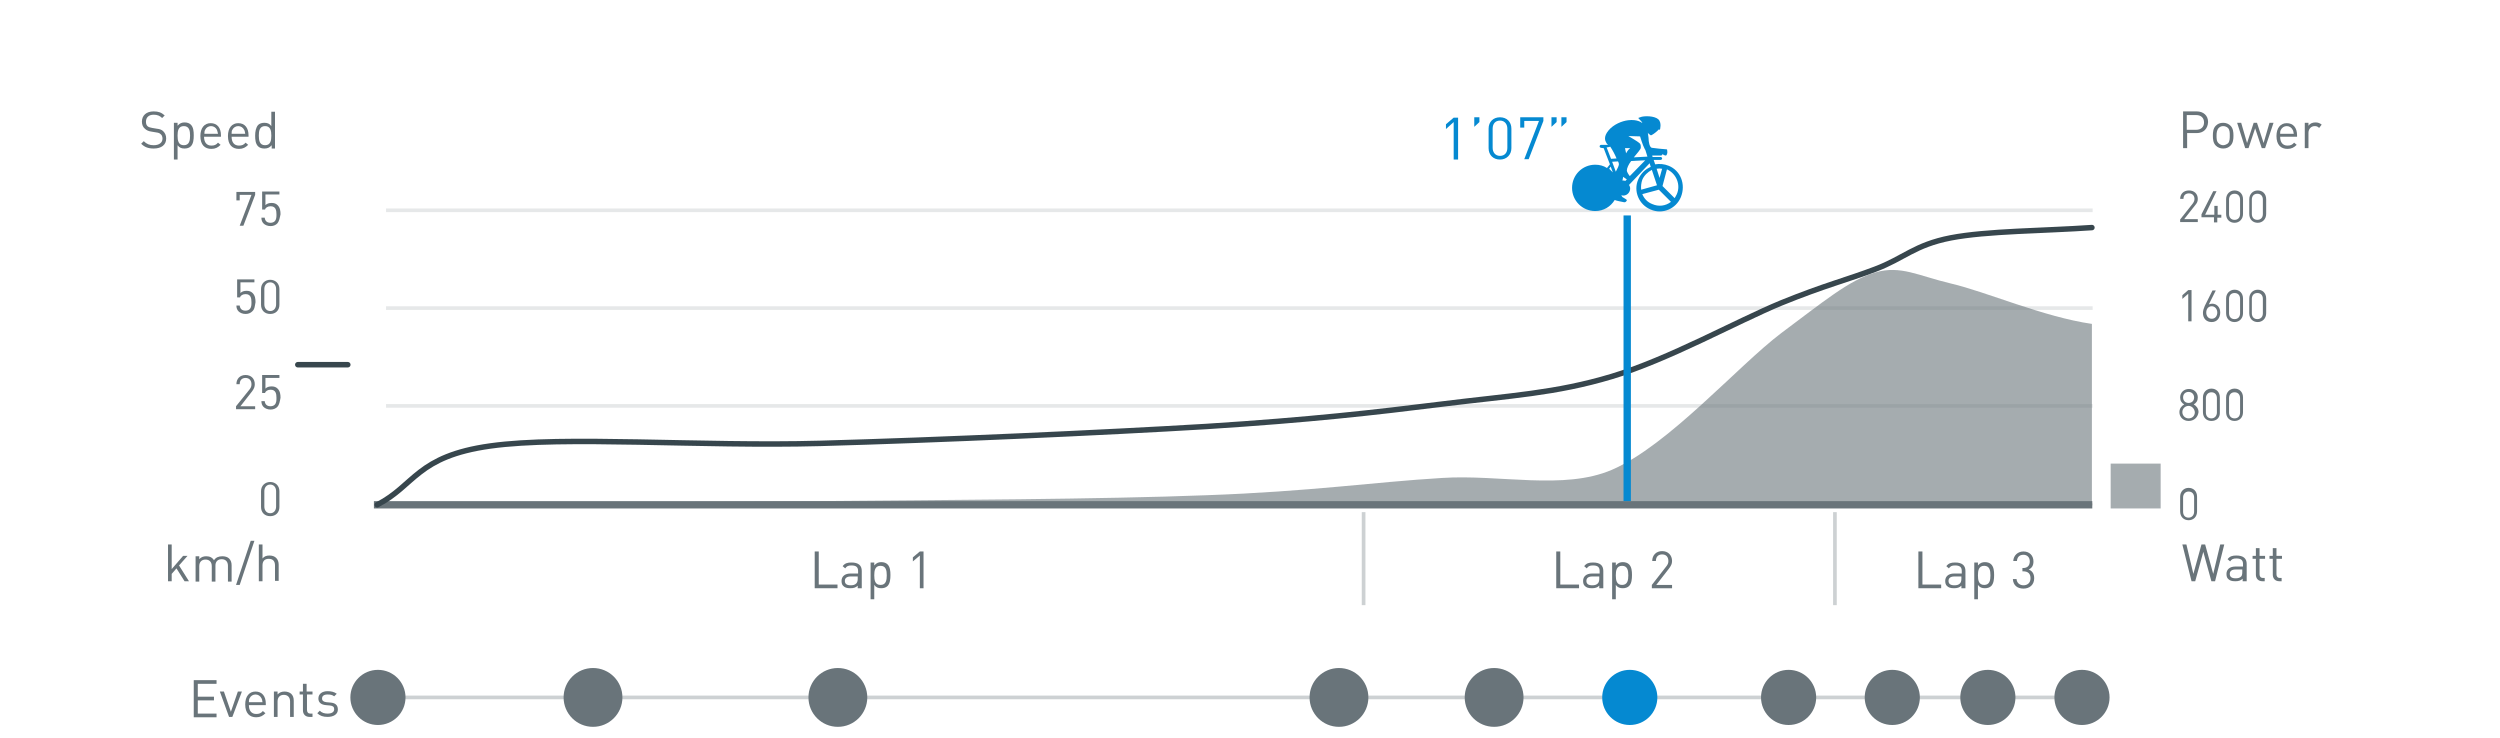
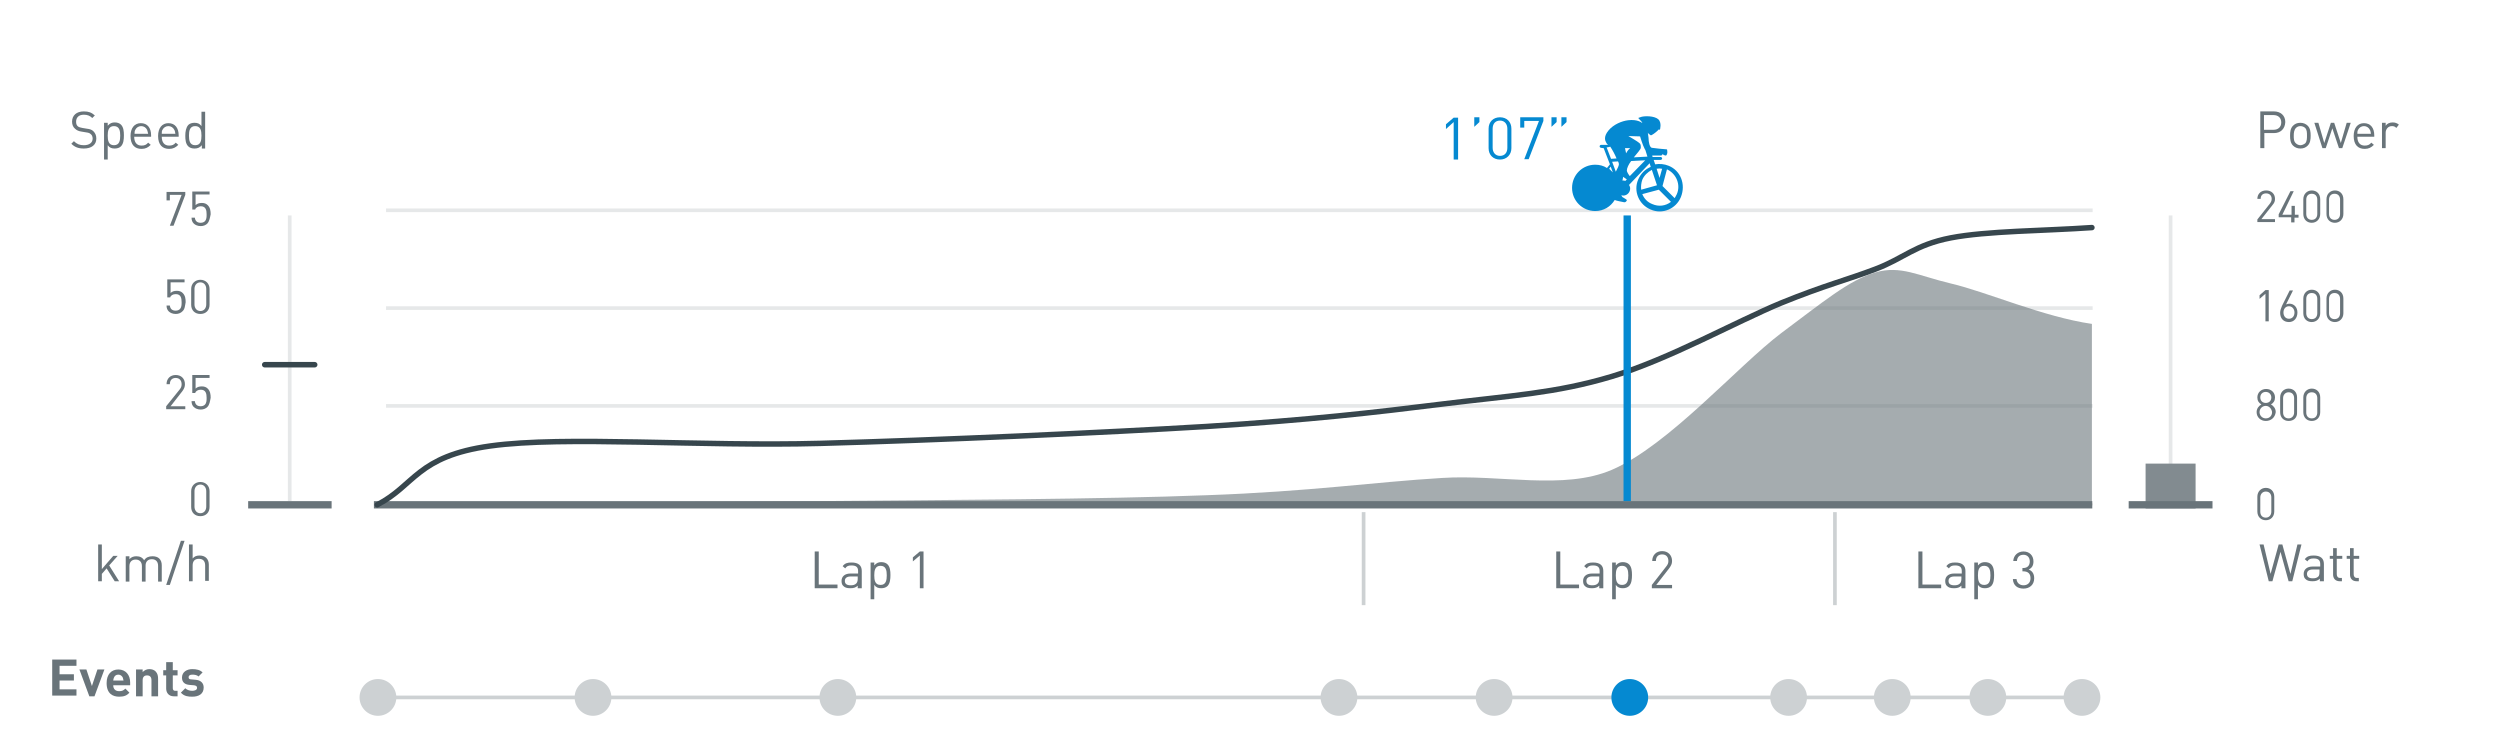
<svg xmlns="http://www.w3.org/2000/svg" version="1.1" x="0px" y="0px" viewBox="0 0 680 200.7" enable-background="new 0 0 680 200.7" xml:space="preserve">
  <g id="Layer_1">
+     <line fill="none" stroke="#E6E8E9" stroke-miterlimit="10" x1="590.4" y1="136.3" x2="590.4" y2="58.6" />
+     <line fill="none" stroke="#E6E8E9" stroke-miterlimit="10" x1="78.8" y1="136.3" x2="78.8" y2="58.6" />
    <g id="_x35_">
-       <rect x="574.1" y="126.1" opacity="0.6" fill="#69747A" width="13.6" height="12.2" />
+       <rect x="583.6" y="126.1" fill="#828B90" width="13.6" height="12.2" />
      <line fill="none" stroke="#CDD1D3" stroke-miterlimit="10" x1="99.5" y1="189.7" x2="569.7" y2="189.7" />
      <line fill="none" stroke="#CDD1D3" stroke-miterlimit="10" x1="370.9" y1="139.3" x2="370.9" y2="164.6" />
      <line fill="none" stroke="#CDD1D3" stroke-miterlimit="10" x1="499.1" y1="139.3" x2="499.1" y2="164.6" />
      <g>
        <line fill="none" stroke="#BBBBBB" stroke-width="0.537" stroke-linejoin="round" stroke-miterlimit="10" x1="105.1" y1="137.2" x2="569.1" y2="137.2" />
      </g>
      <path fill="none" stroke="#E6E8E9" stroke-linejoin="round" stroke-miterlimit="10" d="M105,110.4h464.2 M105,83.8h464.2     M105,57.2h464.2" />
      <line fill="none" stroke="#69747A" stroke-width="2" stroke-linejoin="round" stroke-miterlimit="10" x1="101.7" y1="137.3" x2="569.1" y2="137.3" />
-       <line fill="none" stroke="#37464D" stroke-width="1.492" stroke-linecap="round" stroke-linejoin="round" stroke-miterlimit="10" x1="81" y1="99.2" x2="94.6" y2="99.2" />
+       <line fill="none" stroke="#37464D" stroke-width="1.492" stroke-linecap="round" stroke-linejoin="round" stroke-miterlimit="10" x1="72" y1="99.2" x2="85.6" y2="99.2" />
      <g>
        <path fill="none" stroke="#37464D" stroke-width="1.492" stroke-linecap="round" stroke-linejoin="round" stroke-miterlimit="10" d="     M102.6,137.3c10.3-5.3,10.7-13.2,30.8-16c20.1-2.8,57.2,0.2,89.7-0.7c32.5-0.9,76.9-2.9,105.1-4.6c28.2-1.8,45.7-3.8,64.1-6.1     c18.4-2.3,30.8-2.9,46.1-7.5c15.4-4.6,34.2-15.1,46.1-20c11.8-4.8,18-6.3,25.6-9.2c7.7-2.9,10.7-6.6,20.5-8.5     c9.8-1.9,25.6-1.9,38.4-2.8" />
        <path opacity="0.6" fill="#69747A" d="M102.6,137.3c7.9-0.1,15.4-0.4,30.8-0.5c20.1-0.2,57.2-0.2,89.7-0.5     c32.5-0.3,76.9-0.5,105.1-1.6c28.2-1,45.7-3.6,64.1-4.7c15.6-1,33.1,3.4,46.1-2.2c15.4-6.6,34.2-28.2,46.1-37.2     c11.3-8.4,18.4-14.4,25.6-16.5c6.9-2,11.6,0.9,20.5,3c9.8,2.3,25.2,9.1,38.4,11l0,49" />
      </g>
      <g>
-         <circle fill="#69747A" cx="161.3" cy="189.7" r="8" />
-         <circle fill="#69747A" cx="227.9" cy="189.7" r="8" />
-         <circle fill="#69747A" cx="364.2" cy="189.7" r="8" />
-         <circle fill="#69747A" cx="406.4" cy="189.7" r="8" />
-         <circle fill="#0589D1" cx="443.3" cy="189.7" r="7.5" />
-         <circle fill="#69747A" cx="486.5" cy="189.7" r="7.5" />
-         <circle fill="#69747A" cx="566.3" cy="189.7" r="7.5" />
-         <circle fill="#69747A" cx="540.7" cy="189.7" r="7.5" />
-         <circle fill="#69747A" cx="102.8" cy="189.7" r="7.5" />
-         <circle fill="#69747A" cx="514.7" cy="189.7" r="7.5" />
+         <circle fill="#CDD1D3" cx="161.3" cy="189.7" r="5" />
+         <circle fill="#CDD1D3" cx="227.9" cy="189.7" r="5" />
+         <circle fill="#CDD1D3" cx="364.2" cy="189.7" r="5" />
+         <circle fill="#CDD1D3" cx="406.4" cy="189.7" r="5" />
+         <circle fill="#0589D1" cx="443.3" cy="189.7" r="5" />
+         <circle fill="#CDD1D3" cx="486.5" cy="189.7" r="5" />
+         <circle fill="#CDD1D3" cx="566.3" cy="189.7" r="5" />
+         <circle fill="#CDD1D3" cx="540.7" cy="189.7" r="5" />
+         <circle fill="#CDD1D3" cx="102.8" cy="189.7" r="5" />
+         <circle fill="#CDD1D3" cx="514.7" cy="189.7" r="5" />
      </g>
      <g>
        <line fill="none" stroke="#0589D1" stroke-width="2" stroke-miterlimit="10" x1="442.6" y1="136.3" x2="442.6" y2="58.6" />
        <path fill="#0589D1" d="M453.9,45.1c-1.2-0.5-2.5-0.6-3.7-0.4l-0.4-1.2h1.9c0.2,0,0.4-0.2,0.4-0.4c0-0.2-0.2-0.4-0.4-0.4h-2.2     l-0.1-0.4h2.4c0.2,0,0.4-0.2,0.4-0.4c0.1,0,0.1,0,0.1,0.1c0.4,0.2,0.5,0.3,0.8,0.3s0.5-0.8,0.4-1.2c-0.1-0.4,0.1-0.5-0.4-0.5     c-0.5,0-3.1-0.3-3.8-0.4c-0.6-0.1-0.9-1.6-0.9-2.7c-0.1-1-0.2-1.4-0.2-1.4c0,0.1,0.6,0.6,0.8,0.7c0.2,0.1,1.4-0.8,1.8-1.2     c0.4-0.4,0.4-0.4,0.4-0.4l0.3,0.1c0,0,0.6-2-0.5-2.9s-3.6-0.9-4.6-0.6c-0.9,0.3-0.8,0.3-0.8,0.3l1.1,1.2l-0.1,0.1     c0,0-1.2-1-3.7-0.7c-1.7,0.2-4,1.1-5.4,2.8c-1.4,1.7-0.9,2.8-0.6,3.3c0.1,0.2,0.2,0.4,0.5,0.6h-1.9c-0.2,0-0.4,0.2-0.4,0.4v0     c0,0.2,0.1,0.3,0.3,0.4c0.2,0,0.5,0.1,0.8,0.1l1.7,4.4l-0.8,1c-0.9-0.6-2-0.9-3.2-0.9c-3.5,0-6.3,2.8-6.3,6.3     c0,3.5,2.8,6.3,6.3,6.3c2.3,0,4.2-1.2,5.3-3c0.4,0.2,2,0.5,2.5,0.6c0.5,0.1,0.7-0.3,0.8-0.5c0.1-0.2-0.6-0.5-1.2-0.9     c-0.1-0.1-0.2-0.3-0.3-0.5c0.2,0,0.3,0.1,0.5,0.1c1.1,0,1.9-0.9,1.9-1.9c0-0.4-0.1-0.7-0.3-1l5.6-5.9l0.3,1     c-1.5,0.6-2.7,1.8-3.4,3.4c-1.4,3.2,0.2,6.9,3.4,8.2c3.2,1.4,6.9-0.2,8.2-3.4C458.6,50.1,457.1,46.4,453.9,45.1z M443.3,47.9     c-0.4-0.5-0.8-1.2-0.8-1.5c0-0.7,0.5-1.7,1.1-2.5c0,0,0.1-0.1,0.1-0.1l3.8-0.2L443.3,47.9z M439.7,43.1l-1.5,0.1l-1.2-3.1     c0.2,0,0.6-0.1,1-0.2C438.6,40.8,439.3,42.1,439.7,43.1z M438.5,44l1.6-0.1c0.1,0.2,0.2,0.4,0.2,0.5c0.2,0.6-0.4,1.4-0.8,2.3     L438.5,44z M441.4,49.1c0,0-0.1,0-0.1,0c0.1-0.3,0.1-0.6,0.2-1c0.3,0.2,0.7,0.5,1,0.7l-0.4,0.4C441.8,49.1,441.6,49.1,441.4,49.1     z M446.1,37.1c0,0,0.7,2.4,1.3,3.5c0.1,0.1,0.2,0.3,0.2,0.4l0.5,1.6l-3.7,0.2c0.8-1,1.9-2.2,1.9-2.6c0-0.6,0-1-0.4-1.3     c-0.4-0.4-3-1.9-3-1.9S446,37.1,446.1,37.1z M443.4,40.3c0,0-0.6,0.4-1.1,1.4c-0.1-0.5-0.2-1-0.3-1.4     C443.1,40.3,443.4,40.3,443.4,40.3z M437.7,45.9l0.4-0.6l0.6,1.6C438.4,46.6,438.1,46.3,437.7,45.9z M452.1,45.9l-0.7,2.5     l-0.8-2.5C451.1,45.8,451.6,45.8,452.1,45.9z M446.7,48.9c0.5-1.2,1.5-2.1,2.6-2.7l1.4,4.2l-4.3,1.2     C446.3,50.7,446.4,49.8,446.7,48.9z M449.4,55.5c-1.3-0.5-2.2-1.5-2.7-2.7l4.5-1.2l3.3,3.3C453.1,56,451.2,56.3,449.4,55.5z      M456.1,52.8c-0.2,0.4-0.4,0.8-0.6,1.1l-3.3-3.3l0,0l0,0l1.2-4.5c0,0,0,0,0.1,0C456,47.3,457.2,50.3,456.1,52.8z" />
        <g>
          <path fill="#0589D1" d="M395.4,43.3V33.2l-2.1,1.9v-1.3l2.1-1.8h1.2v11.4H395.4z" />
          <path fill="#0589D1" d="M401,34.5v-2.6h1.4v1.3L401,34.5z" />
          <path fill="#0589D1" d="M408,43.4c-1.8,0-3.1-1.2-3.1-3.1v-5.3c0-1.9,1.3-3.1,3.1-3.1c1.8,0,3.1,1.2,3.1,3.1v5.3      C411.1,42.1,409.8,43.4,408,43.4z M410,35c0-1.2-0.7-2.2-2-2.2s-2,0.9-2,2.2v5.2c0,1.2,0.7,2.2,2,2.2s2-0.9,2-2.2V35z" />
          <path fill="#0589D1" d="M415.8,43.3h-1.2l4-10.4h-4v1.8h-1.1v-2.8h6.3v1L415.8,43.3z" />
          <path fill="#0589D1" d="M422,34.5v-2.6h1.4v1.3L422,34.5z M424.7,34.5v-2.6h1.4v1.3L424.7,34.5z" />
        </g>
      </g>
    </g>
  </g>
  <g id="Layer_2">
    <g>
      <g>
-         <path fill="#69747A" d="M68.6,84.7c-0.4,0.4-1,0.7-1.8,0.7c-0.8,0-1.5-0.3-1.9-0.7c-0.4-0.4-0.6-0.9-0.6-1.6h0.9     c0.1,0.9,0.6,1.4,1.6,1.4c0.5,0,0.9-0.2,1.1-0.4c0.5-0.5,0.5-1.2,0.5-1.9c0-1.1-0.2-2.2-1.6-2.2c-0.8,0-1.4,0.4-1.5,0.9h-0.8     v-4.9h4.7v0.8h-3.8v2.9c0.4-0.4,0.9-0.6,1.7-0.6c0.7,0,1.2,0.2,1.6,0.6c0.7,0.7,0.8,1.6,0.8,2.5C69.3,83.2,69.3,84.1,68.6,84.7z" />
-         <path fill="#69747A" d="M73.5,85.4c-1.5,0-2.5-1-2.5-2.5v-4.3c0-1.5,1.1-2.5,2.5-2.5c1.4,0,2.5,1,2.5,2.5v4.3     C76,84.4,75,85.4,73.5,85.4z M75.1,78.6c0-1-0.6-1.8-1.6-1.8s-1.6,0.8-1.6,1.8v4.2c0,1,0.6,1.8,1.6,1.8s1.6-0.8,1.6-1.8V78.6z" />
+         <path fill="#69747A" d="M49.6,84.7c-0.4,0.4-1,0.7-1.8,0.7c-0.8,0-1.5-0.3-1.9-0.7c-0.4-0.4-0.6-0.9-0.6-1.6h0.9     c0.1,0.9,0.6,1.4,1.6,1.4c0.5,0,0.9-0.2,1.1-0.4c0.5-0.5,0.5-1.2,0.5-1.9c0-1.1-0.2-2.2-1.6-2.2c-0.8,0-1.4,0.4-1.5,0.9h-0.8     v-4.9h4.7v0.8h-3.8v2.9c0.4-0.4,0.9-0.6,1.7-0.6c0.7,0,1.2,0.2,1.6,0.6c0.7,0.7,0.8,1.6,0.8,2.5C50.3,83.2,50.3,84.1,49.6,84.7z" />
+         <path fill="#69747A" d="M54.5,85.4c-1.5,0-2.5-1-2.5-2.5v-4.3c0-1.5,1.1-2.5,2.5-2.5c1.4,0,2.5,1,2.5,2.5v4.3     C57,84.4,56,85.4,54.5,85.4z M56.1,78.6c0-1-0.6-1.8-1.6-1.8s-1.6,0.8-1.6,1.8v4.2c0,1,0.6,1.8,1.6,1.8s1.6-0.8,1.6-1.8V78.6z" />
      </g>
      <g>
-         <path fill="#69747A" d="M64.2,111.3v-0.8l3.7-4.6c0.4-0.5,0.5-0.9,0.5-1.4c0-1-0.6-1.7-1.6-1.7c-0.9,0-1.6,0.5-1.6,1.7h-0.9     c0-1.5,1-2.5,2.5-2.5c1.5,0,2.5,1,2.5,2.5c0,0.7-0.2,1.2-0.7,1.9l-3.2,4.1h4v0.8H64.2z" />
-         <path fill="#69747A" d="M75.4,110.7c-0.4,0.4-1,0.7-1.8,0.7c-0.8,0-1.5-0.3-1.9-0.7c-0.4-0.4-0.6-0.9-0.6-1.6H72     c0.1,0.9,0.6,1.4,1.6,1.4c0.5,0,0.9-0.2,1.1-0.4c0.5-0.5,0.5-1.2,0.5-1.9c0-1.1-0.2-2.2-1.6-2.2c-0.8,0-1.4,0.4-1.5,0.9h-0.8     v-4.9h4.7v0.8h-3.8v2.9c0.4-0.4,0.9-0.6,1.7-0.6c0.7,0,1.2,0.2,1.6,0.6c0.7,0.7,0.8,1.6,0.8,2.5C76.1,109.2,76,110.1,75.4,110.7z     " />
+         <path fill="#69747A" d="M45.2,111.3v-0.8l3.7-4.6c0.4-0.5,0.5-0.9,0.5-1.4c0-1-0.6-1.7-1.6-1.7c-0.9,0-1.6,0.5-1.6,1.7h-0.9     c0-1.5,1-2.5,2.5-2.5c1.5,0,2.5,1,2.5,2.5c0,0.7-0.2,1.2-0.7,1.9l-3.2,4.1h4v0.8H45.2z" />
+         <path fill="#69747A" d="M56.4,110.7c-0.4,0.4-1,0.7-1.8,0.7c-0.8,0-1.5-0.3-1.9-0.7c-0.4-0.4-0.6-0.9-0.6-1.6H53     c0.1,0.9,0.6,1.4,1.6,1.4c0.5,0,0.9-0.2,1.1-0.4c0.5-0.5,0.5-1.2,0.5-1.9c0-1.1-0.2-2.2-1.6-2.2c-0.8,0-1.4,0.4-1.5,0.9h-0.8     v-4.9h4.7v0.8h-3.8v2.9c0.4-0.4,0.9-0.6,1.7-0.6c0.7,0,1.2,0.2,1.6,0.6c0.7,0.7,0.8,1.6,0.8,2.5C57.1,109.2,57,110.1,56.4,110.7z     " />
      </g>
      <g>
-         <path fill="#69747A" d="M73.5,140.4c-1.5,0-2.5-1-2.5-2.5v-4.3c0-1.5,1.1-2.5,2.5-2.5c1.4,0,2.5,1,2.5,2.5v4.3     C76,139.4,75,140.4,73.5,140.4z M75.1,133.6c0-1-0.6-1.8-1.6-1.8c-1,0-1.6,0.8-1.6,1.8v4.2c0,1,0.6,1.8,1.6,1.8     c1,0,1.6-0.8,1.6-1.8V133.6z" />
+         <path fill="#69747A" d="M54.5,140.4c-1.5,0-2.5-1-2.5-2.5v-4.3c0-1.5,1.1-2.5,2.5-2.5c1.4,0,2.5,1,2.5,2.5v4.3     C57,139.4,56,140.4,54.5,140.4z M56.1,133.6c0-1-0.6-1.8-1.6-1.8c-1,0-1.6,0.8-1.6,1.8v4.2c0,1,0.6,1.8,1.6,1.8     c1,0,1.6-0.8,1.6-1.8V133.6z" />
      </g>
      <g>
-         <path fill="#69747A" d="M595.2,87.5v-7.6l-1.6,1.4v-1l1.6-1.4h0.9v8.5H595.2z" />
-         <path fill="#69747A" d="M601.6,87.6c-1.5,0-2.4-1-2.4-2.5c0-0.6,0.2-1.2,0.5-1.9l2.1-4.2h0.9l-1.9,3.8c0.3-0.1,0.6-0.2,0.9-0.2     c1.3,0,2.2,1,2.2,2.4C603.9,86.5,603,87.6,601.6,87.6z M601.6,83.3c-0.9,0-1.5,0.7-1.5,1.7c0,1,0.6,1.7,1.5,1.7s1.5-0.7,1.5-1.7     C603.1,84.1,602.5,83.3,601.6,83.3z" />
-         <path fill="#69747A" d="M607.8,87.6c-1.3,0-2.3-0.9-2.3-2.4v-4c0-1.4,1-2.4,2.3-2.4c1.3,0,2.3,0.9,2.3,2.4v4     C610.1,86.6,609.1,87.6,607.8,87.6z M609.3,81.3c0-0.9-0.5-1.6-1.5-1.6s-1.5,0.7-1.5,1.6v3.9c0,0.9,0.5,1.6,1.5,1.6     s1.5-0.7,1.5-1.6V81.3z" />
-         <path fill="#69747A" d="M614.1,87.6c-1.3,0-2.3-0.9-2.3-2.4v-4c0-1.4,1-2.4,2.3-2.4c1.3,0,2.3,0.9,2.3,2.4v4     C616.4,86.6,615.4,87.6,614.1,87.6z M615.5,81.3c0-0.9-0.5-1.6-1.5-1.6s-1.5,0.7-1.5,1.6v3.9c0,0.9,0.5,1.6,1.5,1.6     s1.5-0.7,1.5-1.6V81.3z" />
+         <path fill="#69747A" d="M616.2,87.5v-7.6l-1.6,1.4v-1l1.6-1.4h0.9v8.5H616.2z" />
+         <path fill="#69747A" d="M622.6,87.6c-1.5,0-2.4-1-2.4-2.5c0-0.6,0.2-1.2,0.5-1.9l2.1-4.2h0.9l-1.9,3.8c0.3-0.1,0.6-0.2,0.9-0.2     c1.3,0,2.2,1,2.2,2.4C624.9,86.5,624,87.6,622.6,87.6z M622.6,83.3c-0.9,0-1.5,0.7-1.5,1.7c0,1,0.6,1.7,1.5,1.7s1.5-0.7,1.5-1.7     C624.1,84.1,623.5,83.3,622.6,83.3z" />
+         <path fill="#69747A" d="M628.8,87.6c-1.3,0-2.3-0.9-2.3-2.4v-4c0-1.4,1-2.4,2.3-2.4c1.3,0,2.3,0.9,2.3,2.4v4     C631.1,86.6,630.1,87.6,628.8,87.6z M630.3,81.3c0-0.9-0.5-1.6-1.5-1.6s-1.5,0.7-1.5,1.6v3.9c0,0.9,0.5,1.6,1.5,1.6     s1.5-0.7,1.5-1.6V81.3z" />
+         <path fill="#69747A" d="M635.1,87.6c-1.3,0-2.3-0.9-2.3-2.4v-4c0-1.4,1-2.4,2.3-2.4c1.3,0,2.3,0.9,2.3,2.4v4     C637.4,86.6,636.4,87.6,635.1,87.6z M636.5,81.3c0-0.9-0.5-1.6-1.5-1.6s-1.5,0.7-1.5,1.6v3.9c0,0.9,0.5,1.6,1.5,1.6     s1.5-0.7,1.5-1.6V81.3z" />
      </g>
      <g>
-         <path fill="#69747A" d="M595.3,114.5c-1.4,0-2.5-1-2.5-2.4c0-1,0.6-1.7,1.3-2.1c-0.7-0.4-1.1-1-1.1-1.9c0-1.3,1-2.3,2.4-2.3     c1.4,0,2.4,1,2.4,2.3c0,0.9-0.4,1.5-1.1,1.9c0.7,0.4,1.3,1.1,1.3,2.1C597.8,113.6,596.7,114.5,595.3,114.5z M595.3,110.4     c-0.9,0-1.7,0.7-1.7,1.7c0,0.9,0.7,1.7,1.7,1.7s1.7-0.7,1.7-1.7C596.9,111.2,596.2,110.4,595.3,110.4z M595.3,106.6     c-0.9,0-1.5,0.6-1.5,1.5c0,0.9,0.6,1.5,1.5,1.5c0.9,0,1.5-0.6,1.5-1.5C596.8,107.3,596.2,106.6,595.3,106.6z" />
-         <path fill="#69747A" d="M601.5,114.5c-1.3,0-2.3-0.9-2.3-2.4v-4c0-1.4,1-2.4,2.3-2.4c1.3,0,2.3,0.9,2.3,2.4v4     C603.9,113.6,602.9,114.5,601.5,114.5z M603,108.3c0-0.9-0.5-1.6-1.5-1.6c-0.9,0-1.5,0.7-1.5,1.6v3.9c0,0.9,0.5,1.6,1.5,1.6     c0.9,0,1.5-0.7,1.5-1.6V108.3z" />
-         <path fill="#69747A" d="M607.8,114.5c-1.3,0-2.3-0.9-2.3-2.4v-4c0-1.4,1-2.4,2.3-2.4c1.3,0,2.3,0.9,2.3,2.4v4     C610.1,113.6,609.1,114.5,607.8,114.5z M609.3,108.3c0-0.9-0.5-1.6-1.5-1.6s-1.5,0.7-1.5,1.6v3.9c0,0.9,0.5,1.6,1.5,1.6     s1.5-0.7,1.5-1.6V108.3z" />
+         <path fill="#69747A" d="M616.3,114.5c-1.4,0-2.5-1-2.5-2.4c0-1,0.6-1.7,1.3-2.1c-0.7-0.4-1.1-1-1.1-1.9c0-1.3,1-2.3,2.4-2.3     c1.4,0,2.4,1,2.4,2.3c0,0.9-0.4,1.5-1.1,1.9c0.7,0.4,1.3,1.1,1.3,2.1C618.8,113.6,617.7,114.5,616.3,114.5z M616.3,110.4     c-0.9,0-1.7,0.7-1.7,1.7c0,0.9,0.7,1.7,1.7,1.7s1.7-0.7,1.7-1.7C617.9,111.2,617.2,110.4,616.3,110.4z M616.3,106.6     c-0.9,0-1.5,0.6-1.5,1.5c0,0.9,0.6,1.5,1.5,1.5c0.9,0,1.5-0.6,1.5-1.5C617.8,107.3,617.2,106.6,616.3,106.6z" />
+         <path fill="#69747A" d="M622.5,114.5c-1.3,0-2.3-0.9-2.3-2.4v-4c0-1.4,1-2.4,2.3-2.4c1.3,0,2.3,0.9,2.3,2.4v4     C624.9,113.6,623.9,114.5,622.5,114.5z M624,108.3c0-0.9-0.5-1.6-1.5-1.6c-0.9,0-1.5,0.7-1.5,1.6v3.9c0,0.9,0.5,1.6,1.5,1.6     c0.9,0,1.5-0.7,1.5-1.6V108.3z" />
+         <path fill="#69747A" d="M628.8,114.5c-1.3,0-2.3-0.9-2.3-2.4v-4c0-1.4,1-2.4,2.3-2.4c1.3,0,2.3,0.9,2.3,2.4v4     C631.1,113.6,630.1,114.5,628.8,114.5z M630.3,108.3c0-0.9-0.5-1.6-1.5-1.6s-1.5,0.7-1.5,1.6v3.9c0,0.9,0.5,1.6,1.5,1.6     s1.5-0.7,1.5-1.6V108.3z" />
      </g>
      <g>
-         <path fill="#69747A" d="M595.3,141.5c-1.3,0-2.3-0.9-2.3-2.4v-4c0-1.4,1-2.4,2.3-2.4c1.3,0,2.3,0.9,2.3,2.4v4     C597.6,140.6,596.6,141.5,595.3,141.5z M596.8,135.3c0-0.9-0.5-1.6-1.5-1.6c-0.9,0-1.5,0.7-1.5,1.6v3.9c0,0.9,0.5,1.6,1.5,1.6     c0.9,0,1.5-0.7,1.5-1.6V135.3z" />
+         <path fill="#69747A" d="M616.3,141.5c-1.3,0-2.3-0.9-2.3-2.4v-4c0-1.4,1-2.4,2.3-2.4c1.3,0,2.3,0.9,2.3,2.4v4     C618.6,140.6,617.6,141.5,616.3,141.5z M617.8,135.3c0-0.9-0.5-1.6-1.5-1.6c-0.9,0-1.5,0.7-1.5,1.6v3.9c0,0.9,0.5,1.6,1.5,1.6     c0.9,0,1.5-0.7,1.5-1.6V135.3z" />
      </g>
      <g>
        <path fill="#69747A" d="M221.6,160v-10h1.1v9h5.1v1H221.6z" />
        <path fill="#69747A" d="M233.3,160v-0.7c-0.5,0.5-1.1,0.7-2,0.7c-1,0-1.5-0.2-1.9-0.6c-0.4-0.3-0.5-0.9-0.5-1.4     c0-1.2,0.9-2,2.4-2h2.1v-0.7c0-1-0.5-1.5-1.8-1.5c-0.9,0-1.3,0.2-1.7,0.8l-0.7-0.6c0.6-0.8,1.3-1,2.4-1c1.9,0,2.8,0.8,2.8,2.3     v4.7H233.3z M233.3,156.8h-1.9c-1,0-1.6,0.4-1.6,1.2c0,0.8,0.5,1.2,1.6,1.2c0.6,0,1.1-0.1,1.5-0.5c0.2-0.2,0.4-0.6,0.4-1.2V156.8     z" />
        <path fill="#69747A" d="M241.4,159.4c-0.4,0.4-1,0.6-1.7,0.6c-0.8,0-1.4-0.2-1.9-0.9v3.9h-1v-10h1v0.8c0.6-0.7,1.2-0.9,1.9-0.9     c0.7,0,1.3,0.2,1.7,0.6c0.7,0.7,0.8,1.8,0.8,2.9S242.1,158.7,241.4,159.4z M239.5,153.9c-1.5,0-1.7,1.3-1.7,2.6s0.2,2.6,1.7,2.6     c1.5,0,1.7-1.3,1.7-2.6S241,153.9,239.5,153.9z" />
        <path fill="#69747A" d="M250.2,160v-8.9l-1.9,1.6v-1.1l1.9-1.6h1v10H250.2z" />
-       </g>
-       <g>
-         <path fill="#69747A" d="M52.7,195v-10h6.2v1h-5.1v3.5h4.4v1h-4.4v3.6h5.1v1H52.7z" />
-         <path fill="#69747A" d="M63.2,195h-0.9l-2.5-6.9h1.1l1.9,5.5l1.9-5.5h1.1L63.2,195z" />
-         <path fill="#69747A" d="M67.7,191.8c0,1.5,0.7,2.4,2,2.4c0.8,0,1.3-0.2,1.8-0.8l0.7,0.6c-0.7,0.7-1.4,1.1-2.5,1.1     c-1.8,0-3-1.1-3-3.5c0-2.2,1.1-3.5,2.8-3.5c1.8,0,2.8,1.3,2.8,3.3v0.4H67.7z M71.1,189.9c-0.3-0.6-0.9-1-1.6-1     c-0.7,0-1.3,0.4-1.6,1c-0.2,0.4-0.2,0.6-0.2,1.1h3.7C71.3,190.5,71.3,190.2,71.1,189.9z" />
-         <path fill="#69747A" d="M78.9,195v-4.2c0-1.2-0.7-1.8-1.7-1.8s-1.7,0.6-1.7,1.8v4.2h-1v-6.9h1v0.8c0.5-0.6,1.2-0.8,1.9-0.8     c0.7,0,1.3,0.2,1.8,0.6c0.5,0.5,0.7,1.1,0.7,1.9v4.4H78.9z" />
-         <path fill="#69747A" d="M84.2,195c-1.2,0-1.8-0.8-1.8-1.8v-4.3h-0.9v-0.8h0.9v-2.1h1v2.1H85v0.8h-1.5v4.2c0,0.6,0.3,1,0.9,1H85     v0.9H84.2z" />
-         <path fill="#69747A" d="M89.1,195c-1.2,0-2.1-0.3-2.8-1l0.7-0.7c0.5,0.6,1.3,0.8,2.1,0.8c1.1,0,1.8-0.4,1.8-1.2     c0-0.6-0.3-0.9-1.1-1l-1.1-0.1c-1.3-0.1-2.1-0.7-2.1-1.8c0-1.3,1.1-2,2.5-2c1,0,1.8,0.2,2.5,0.7l-0.7,0.7     c-0.5-0.4-1.1-0.5-1.8-0.5c-1,0-1.5,0.4-1.5,1.1c0,0.6,0.4,0.9,1.2,1l1.1,0.1c1.2,0.1,2,0.6,2,1.9C91.9,194.3,90.7,195,89.1,195z     " />
      </g>
      <g>
        <path fill="#69747A" d="M423.3,160v-10h1.1v9h5.1v1H423.3z" />
        <path fill="#69747A" d="M435,160v-0.7c-0.5,0.5-1.1,0.7-2,0.7c-1,0-1.5-0.2-1.9-0.6c-0.4-0.3-0.5-0.9-0.5-1.4c0-1.2,0.9-2,2.4-2     h2.1v-0.7c0-1-0.5-1.5-1.8-1.5c-0.9,0-1.3,0.2-1.7,0.8l-0.7-0.6c0.6-0.8,1.3-1,2.4-1c1.9,0,2.8,0.8,2.8,2.3v4.7H435z M435,156.8     h-1.9c-1,0-1.6,0.4-1.6,1.2c0,0.8,0.5,1.2,1.6,1.2c0.6,0,1.1-0.1,1.5-0.5c0.2-0.2,0.4-0.6,0.4-1.2V156.8z" />
        <path fill="#69747A" d="M443.1,159.4c-0.4,0.4-1,0.6-1.7,0.6c-0.8,0-1.4-0.2-1.9-0.9v3.9h-1v-10h1v0.8c0.6-0.7,1.2-0.9,1.9-0.9     c0.7,0,1.3,0.2,1.7,0.6c0.7,0.7,0.8,1.8,0.8,2.9S443.8,158.7,443.1,159.4z M441.2,153.9c-1.5,0-1.7,1.3-1.7,2.6s0.2,2.6,1.7,2.6     c1.5,0,1.7-1.3,1.7-2.6S442.7,153.9,441.2,153.9z" />
        <path fill="#69747A" d="M449.3,160v-0.9l3.9-5c0.4-0.5,0.6-0.9,0.6-1.5c0-1.1-0.6-1.8-1.7-1.8c-0.9,0-1.7,0.5-1.7,1.8h-1     c0-1.6,1.1-2.7,2.7-2.7c1.6,0,2.7,1.1,2.7,2.7c0,0.8-0.3,1.3-0.8,2l-3.5,4.5h4.3v0.9H449.3z" />
      </g>
      <g>
        <path fill="#69747A" d="M521.8,160v-10h1.1v9h5.1v1H521.8z" />
        <path fill="#69747A" d="M533.5,160v-0.7c-0.5,0.5-1.1,0.7-2,0.7c-1,0-1.5-0.2-1.9-0.6c-0.4-0.3-0.5-0.9-0.5-1.4     c0-1.2,0.9-2,2.4-2h2.1v-0.7c0-1-0.5-1.5-1.8-1.5c-0.9,0-1.3,0.2-1.7,0.8l-0.7-0.6c0.6-0.8,1.3-1,2.4-1c1.9,0,2.8,0.8,2.8,2.3     v4.7H533.5z M533.5,156.8h-1.9c-1,0-1.6,0.4-1.6,1.2c0,0.8,0.5,1.2,1.6,1.2c0.6,0,1.1-0.1,1.5-0.5c0.2-0.2,0.4-0.6,0.4-1.2V156.8     z" />
        <path fill="#69747A" d="M541.6,159.4c-0.4,0.4-1,0.6-1.7,0.6c-0.8,0-1.4-0.2-1.9-0.9v3.9h-1v-10h1v0.8c0.6-0.7,1.2-0.9,1.9-0.9     c0.7,0,1.3,0.2,1.7,0.6c0.7,0.7,0.8,1.8,0.8,2.9S542.3,158.7,541.6,159.4z M539.7,153.9c-1.5,0-1.7,1.3-1.7,2.6s0.2,2.6,1.7,2.6     c1.5,0,1.7-1.3,1.7-2.6S541.2,153.9,539.7,153.9z" />
        <path fill="#69747A" d="M550.4,160.1c-1.6,0-2.8-0.8-2.9-2.6h1c0.1,1.2,1,1.7,1.9,1.7c1.1,0,1.9-0.7,1.9-1.9c0-1.2-0.6-1.9-2-1.9     h-0.2v-0.9h0.2c1.2,0,1.8-0.7,1.8-1.8c0-1.2-0.8-1.8-1.7-1.8c-1.1,0-1.7,0.6-1.8,1.7h-1c0.1-1.6,1.3-2.6,2.8-2.6     c1.6,0,2.7,1.1,2.7,2.7c0,1.1-0.4,1.8-1.3,2.2c1,0.4,1.5,1.2,1.5,2.4C553.3,159.1,552,160.1,550.4,160.1z" />
      </g>
      <g>
-         <path fill="#69747A" d="M593,60.5v-0.8l3.4-4.3c0.3-0.4,0.5-0.8,0.5-1.3c0-0.9-0.6-1.5-1.5-1.5c-0.8,0-1.5,0.4-1.5,1.5H593     c0-1.3,0.9-2.3,2.4-2.3c1.4,0,2.4,0.9,2.4,2.3c0,0.7-0.2,1.1-0.7,1.7l-3,3.8h3.7v0.8H593z" />
-         <path fill="#69747A" d="M603.1,59.1v1.4h-0.9v-1.4h-3.4v-0.8L602,52h0.9l-3.1,6.4h2.5v-2.4h0.9v2.4h1v0.8H603.1z" />
-         <path fill="#69747A" d="M607.8,60.6c-1.3,0-2.3-0.9-2.3-2.4v-4c0-1.4,1-2.4,2.3-2.4c1.3,0,2.3,0.9,2.3,2.4v4     C610.1,59.6,609.1,60.6,607.8,60.6z M609.3,54.3c0-0.9-0.5-1.6-1.5-1.6s-1.5,0.7-1.5,1.6v3.9c0,0.9,0.5,1.6,1.5,1.6     s1.5-0.7,1.5-1.6V54.3z" />
-         <path fill="#69747A" d="M614.1,60.6c-1.3,0-2.3-0.9-2.3-2.4v-4c0-1.4,1-2.4,2.3-2.4c1.3,0,2.3,0.9,2.3,2.4v4     C616.4,59.6,615.4,60.6,614.1,60.6z M615.5,54.3c0-0.9-0.5-1.6-1.5-1.6s-1.5,0.7-1.5,1.6v3.9c0,0.9,0.5,1.6,1.5,1.6     s1.5-0.7,1.5-1.6V54.3z" />
+         <path fill="#69747A" d="M614,60.5v-0.8l3.4-4.3c0.3-0.4,0.5-0.8,0.5-1.3c0-0.9-0.6-1.5-1.5-1.5c-0.8,0-1.5,0.4-1.5,1.5H614     c0-1.3,0.9-2.3,2.4-2.3c1.4,0,2.4,0.9,2.4,2.3c0,0.7-0.2,1.1-0.7,1.7l-3,3.8h3.7v0.8H614z" />
+         <path fill="#69747A" d="M624.1,59.1v1.4h-0.9v-1.4h-3.4v-0.8L623,52h0.9l-3.1,6.4h2.5v-2.4h0.9v2.4h1v0.8H624.1z" />
+         <path fill="#69747A" d="M628.8,60.6c-1.3,0-2.3-0.9-2.3-2.4v-4c0-1.4,1-2.4,2.3-2.4c1.3,0,2.3,0.9,2.3,2.4v4     C631.1,59.6,630.1,60.6,628.8,60.6z M630.3,54.3c0-0.9-0.5-1.6-1.5-1.6s-1.5,0.7-1.5,1.6v3.9c0,0.9,0.5,1.6,1.5,1.6     s1.5-0.7,1.5-1.6V54.3z" />
+         <path fill="#69747A" d="M635.1,60.6c-1.3,0-2.3-0.9-2.3-2.4v-4c0-1.4,1-2.4,2.3-2.4c1.3,0,2.3,0.9,2.3,2.4v4     C637.4,59.6,636.4,60.6,635.1,60.6z M636.5,54.3c0-0.9-0.5-1.6-1.5-1.6s-1.5,0.7-1.5,1.6v3.9c0,0.9,0.5,1.6,1.5,1.6     s1.5-0.7,1.5-1.6V54.3z" />
      </g>
      <g>
-         <path fill="#69747A" d="M66.2,61.4h-1l3.2-8.4h-3.2v1.5h-0.9v-2.3h5.1v0.8L66.2,61.4z" />
-         <path fill="#69747A" d="M75.4,60.8c-0.4,0.4-1,0.7-1.8,0.7c-0.8,0-1.5-0.3-1.9-0.7c-0.4-0.4-0.6-0.9-0.6-1.6H72     c0.1,0.9,0.6,1.4,1.6,1.4c0.5,0,0.9-0.2,1.1-0.4c0.5-0.5,0.5-1.2,0.5-1.9c0-1.1-0.2-2.2-1.6-2.2c-0.8,0-1.4,0.4-1.5,0.9h-0.8     v-4.9h4.7v0.8h-3.8v2.9c0.4-0.4,0.9-0.6,1.7-0.6c0.7,0,1.2,0.2,1.6,0.6c0.7,0.7,0.8,1.6,0.8,2.5C76.1,59.2,76,60.1,75.4,60.8z" />
+         <path fill="#69747A" d="M47.2,61.4h-1l3.2-8.4h-3.2v1.5h-0.9v-2.3h5.1v0.8L47.2,61.4z" />
+         <path fill="#69747A" d="M56.4,60.8c-0.4,0.4-1,0.7-1.8,0.7c-0.8,0-1.5-0.3-1.9-0.7c-0.4-0.4-0.6-0.9-0.6-1.6H53     c0.1,0.9,0.6,1.4,1.6,1.4c0.5,0,0.9-0.2,1.1-0.4c0.5-0.5,0.5-1.2,0.5-1.9c0-1.1-0.2-2.2-1.6-2.2c-0.8,0-1.4,0.4-1.5,0.9h-0.8     v-4.9h4.7v0.8h-3.8v2.9c0.4-0.4,0.9-0.6,1.7-0.6c0.7,0,1.2,0.2,1.6,0.6c0.7,0.7,0.8,1.6,0.8,2.5C57.1,59.2,57,60.1,56.4,60.8z" />
      </g>
      <g>
-         <path fill="#69747A" d="M602.5,158.1h-1l-2.2-8l-2.2,8h-1l-2.5-10h1.1l1.9,8l2.2-8h1l2.2,8l1.9-8h1.1L602.5,158.1z" />
-         <path fill="#69747A" d="M610,158.1v-0.7c-0.5,0.5-1.1,0.7-2,0.7c-1,0-1.5-0.2-1.9-0.6c-0.4-0.3-0.5-0.9-0.5-1.4     c0-1.2,0.9-2,2.4-2h2.1v-0.7c0-1-0.5-1.5-1.8-1.5c-0.9,0-1.3,0.2-1.7,0.8l-0.7-0.6c0.6-0.8,1.3-1,2.4-1c1.9,0,2.8,0.8,2.8,2.3     v4.7H610z M610,154.9h-1.9c-1,0-1.6,0.4-1.6,1.2c0,0.8,0.5,1.2,1.6,1.2c0.6,0,1.1-0.1,1.5-0.5c0.2-0.2,0.3-0.6,0.3-1.2V154.9z" />
-         <path fill="#69747A" d="M615.4,158.1c-1.2,0-1.8-0.8-1.8-1.8v-4.3h-0.9v-0.8h0.9v-2.1h1v2.1h1.5v0.8h-1.5v4.2c0,0.6,0.3,1,0.9,1     h0.5v0.9H615.4z" />
-         <path fill="#69747A" d="M620,158.1c-1.2,0-1.8-0.8-1.8-1.8v-4.3h-0.9v-0.8h0.9v-2.1h1v2.1h1.5v0.8h-1.5v4.2c0,0.6,0.3,1,0.9,1     h0.5v0.9H620z" />
+         <path fill="#69747A" d="M623.5,158.1h-1l-2.2-8l-2.2,8h-1l-2.5-10h1.1l1.9,8l2.2-8h1l2.2,8l1.9-8h1.1L623.5,158.1z" />
+         <path fill="#69747A" d="M631,158.1v-0.7c-0.5,0.5-1.1,0.7-2,0.7c-1,0-1.5-0.2-1.9-0.6c-0.4-0.3-0.5-0.9-0.5-1.4     c0-1.2,0.9-2,2.4-2h2.1v-0.7c0-1-0.5-1.5-1.8-1.5c-0.9,0-1.3,0.2-1.7,0.8l-0.7-0.6c0.6-0.8,1.3-1,2.4-1c1.9,0,2.8,0.8,2.8,2.3     v4.7H631z M631,154.9h-1.9c-1,0-1.6,0.4-1.6,1.2c0,0.8,0.5,1.2,1.6,1.2c0.6,0,1.1-0.1,1.5-0.5c0.2-0.2,0.3-0.6,0.3-1.2V154.9z" />
+         <path fill="#69747A" d="M636.4,158.1c-1.2,0-1.8-0.8-1.8-1.8v-4.3h-0.9v-0.8h0.9v-2.1h1v2.1h1.5v0.8h-1.5v4.2c0,0.6,0.3,1,0.9,1     h0.5v0.9H636.4z" />
+         <path fill="#69747A" d="M641,158.1c-1.2,0-1.8-0.8-1.8-1.8v-4.3h-0.9v-0.8h0.9v-2.1h1v2.1h1.5v0.8h-1.5v4.2c0,0.6,0.3,1,0.9,1     h0.5v0.9H641z" />
      </g>
      <g>
-         <path fill="#69747A" d="M597.5,36.2h-2.6v4.1h-1.1v-10h3.7c1.8,0,3.1,1.1,3.1,2.9C600.5,35.1,599.3,36.2,597.5,36.2z M597.4,31.3     h-2.6v4h2.6c1.2,0,2.1-0.7,2.1-2C599.5,32,598.6,31.3,597.4,31.3z" />
-         <path fill="#69747A" d="M606.7,39.6c-0.5,0.5-1.1,0.8-2,0.8c-0.8,0-1.5-0.3-2-0.8c-0.7-0.7-0.8-1.7-0.8-2.7s0.1-2,0.8-2.7     c0.5-0.5,1.1-0.8,2-0.8c0.8,0,1.5,0.3,2,0.8c0.7,0.7,0.8,1.7,0.8,2.7S607.4,38.9,606.7,39.6z M606,34.8c-0.3-0.3-0.8-0.5-1.3-0.5     s-0.9,0.2-1.2,0.5c-0.5,0.5-0.6,1.3-0.6,2.1c0,0.8,0,1.6,0.6,2.1c0.3,0.3,0.8,0.5,1.2,0.5s0.9-0.2,1.3-0.5     c0.5-0.5,0.5-1.4,0.5-2.1C606.5,36.1,606.5,35.3,606,34.8z" />
-         <path fill="#69747A" d="M616.1,40.3h-0.9l-1.8-5.4l-1.8,5.4h-0.9l-2.2-6.9h1.1l1.6,5.5l1.8-5.5h0.9l1.8,5.5l1.6-5.5h1.1     L616.1,40.3z" />
-         <path fill="#69747A" d="M620.2,37.2c0,1.5,0.7,2.4,2,2.4c0.8,0,1.3-0.2,1.8-0.8l0.7,0.6c-0.7,0.7-1.4,1.1-2.5,1.1     c-1.8,0-3-1.1-3-3.5c0-2.2,1.1-3.5,2.8-3.5c1.8,0,2.8,1.3,2.8,3.3v0.4H620.2z M623.6,35.3c-0.3-0.6-0.9-1-1.6-1     c-0.7,0-1.3,0.4-1.6,1c-0.2,0.4-0.2,0.6-0.2,1.1h3.7C623.8,35.9,623.8,35.6,623.6,35.3z" />
-         <path fill="#69747A" d="M630.8,34.8c-0.4-0.4-0.7-0.5-1.2-0.5c-1,0-1.7,0.8-1.7,1.8v4.2h-1v-6.9h1v0.8c0.4-0.6,1.1-0.9,1.9-0.9     c0.7,0,1.2,0.2,1.7,0.6L630.8,34.8z" />
+         <path fill="#69747A" d="M618.5,36.2h-2.6v4.1h-1.1v-10h3.7c1.8,0,3.1,1.1,3.1,2.9C621.5,35.1,620.3,36.2,618.5,36.2z M618.4,31.3     h-2.6v4h2.6c1.2,0,2.1-0.7,2.1-2C620.5,32,619.6,31.3,618.4,31.3z" />
+         <path fill="#69747A" d="M627.7,39.6c-0.5,0.5-1.1,0.8-2,0.8c-0.8,0-1.5-0.3-2-0.8c-0.7-0.7-0.8-1.7-0.8-2.7s0.1-2,0.8-2.7     c0.5-0.5,1.1-0.8,2-0.8c0.8,0,1.5,0.3,2,0.8c0.7,0.7,0.8,1.7,0.8,2.7S628.4,38.9,627.7,39.6z M627,34.8c-0.3-0.3-0.8-0.5-1.3-0.5     s-0.9,0.2-1.2,0.5c-0.5,0.5-0.6,1.3-0.6,2.1c0,0.8,0,1.6,0.6,2.1c0.3,0.3,0.8,0.5,1.2,0.5s0.9-0.2,1.3-0.5     c0.5-0.5,0.5-1.4,0.5-2.1C627.5,36.1,627.5,35.3,627,34.8z" />
+         <path fill="#69747A" d="M637.1,40.3h-0.9l-1.8-5.4l-1.8,5.4h-0.9l-2.2-6.9h1.1l1.6,5.5l1.8-5.5h0.9l1.8,5.5l1.6-5.5h1.1     L637.1,40.3z" />
+         <path fill="#69747A" d="M641.2,37.2c0,1.5,0.7,2.4,2,2.4c0.8,0,1.3-0.2,1.8-0.8l0.7,0.6c-0.7,0.7-1.4,1.1-2.5,1.1     c-1.8,0-3-1.1-3-3.5c0-2.2,1.1-3.5,2.8-3.5c1.8,0,2.8,1.3,2.8,3.3v0.4H641.2z M644.6,35.3c-0.3-0.6-0.9-1-1.6-1     c-0.7,0-1.3,0.4-1.6,1c-0.2,0.4-0.2,0.6-0.2,1.1h3.7C644.8,35.9,644.8,35.6,644.6,35.3z" />
+         <path fill="#69747A" d="M651.8,34.8c-0.4-0.4-0.7-0.5-1.2-0.5c-1,0-1.7,0.8-1.7,1.8v4.2h-1v-6.9h1v0.8c0.4-0.6,1.1-0.9,1.9-0.9     c0.7,0,1.2,0.2,1.7,0.6L651.8,34.8z" />
      </g>
      <g>
-         <path fill="#69747A" d="M50.2,158.1l-2.2-3.5l-1.3,1.5v2h-1v-10h1v6.7l3.1-3.6H51l-2.3,2.6l2.7,4.3H50.2z" />
-         <path fill="#69747A" d="M62,158.1v-4.2c0-1.2-0.7-1.8-1.7-1.8c-1,0-1.7,0.6-1.7,1.7v4.4h-1v-4.2c0-1.2-0.7-1.8-1.7-1.8     s-1.7,0.6-1.7,1.8v4.2h-1v-6.9h1v0.8c0.5-0.6,1.2-0.8,1.9-0.8c1,0,1.7,0.4,2.1,1.1c0.5-0.8,1.3-1.1,2.3-1.1     c0.7,0,1.4,0.2,1.8,0.6c0.5,0.5,0.7,1.1,0.7,1.9v4.4H62z" />
-         <path fill="#69747A" d="M65.2,159.1h-1l4-12h1L65.2,159.1z" />
-         <path fill="#69747A" d="M74.8,158.1v-4.3c0-1.2-0.6-1.8-1.7-1.8s-1.7,0.6-1.7,1.8v4.3h-1v-10h1v3.8c0.5-0.6,1.1-0.8,1.9-0.8     c1.6,0,2.5,1,2.5,2.5v4.4H74.8z" />
+         <path fill="#69747A" d="M31.2,158.1l-2.2-3.5l-1.3,1.5v2h-1v-10h1v6.7l3.1-3.6H32l-2.3,2.6l2.7,4.3H31.2z" />
+         <path fill="#69747A" d="M43,158.1v-4.2c0-1.2-0.7-1.8-1.7-1.8c-1,0-1.7,0.6-1.7,1.7v4.4h-1v-4.2c0-1.2-0.7-1.8-1.7-1.8     s-1.7,0.6-1.7,1.8v4.2h-1v-6.9h1v0.8c0.5-0.6,1.2-0.8,1.9-0.8c1,0,1.7,0.4,2.1,1.1c0.5-0.8,1.3-1.1,2.3-1.1     c0.7,0,1.4,0.2,1.8,0.6c0.5,0.5,0.7,1.1,0.7,1.9v4.4H43z" />
+         <path fill="#69747A" d="M46.2,159.1h-1l4-12h1L46.2,159.1z" />
+         <path fill="#69747A" d="M55.8,158.1v-4.3c0-1.2-0.6-1.8-1.7-1.8s-1.7,0.6-1.7,1.8v4.3h-1v-10h1v3.8c0.5-0.6,1.1-0.8,1.9-0.8     c1.6,0,2.5,1,2.5,2.5v4.4H55.8z" />
      </g>
      <g>
-         <path fill="#69747A" d="M41.8,40.4c-1.5,0-2.5-0.4-3.4-1.3l0.7-0.7c0.8,0.8,1.6,1.1,2.7,1.1c1.5,0,2.4-0.7,2.4-1.8     c0-0.5-0.2-1-0.5-1.2c-0.3-0.3-0.6-0.4-1.3-0.5l-1.2-0.2c-0.8-0.1-1.4-0.4-1.8-0.8c-0.5-0.4-0.8-1.1-0.8-1.9     c0-1.7,1.2-2.8,3.2-2.8c1.3,0,2.1,0.3,3,1.1l-0.7,0.7c-0.6-0.6-1.3-0.9-2.3-0.9c-1.3,0-2.1,0.7-2.1,1.9c0,0.5,0.1,0.9,0.4,1.2     c0.3,0.3,0.8,0.4,1.3,0.5l1.2,0.2c0.9,0.1,1.4,0.3,1.8,0.7c0.5,0.5,0.8,1.1,0.8,2C45.2,39.4,43.9,40.4,41.8,40.4z" />
-         <path fill="#69747A" d="M51.9,39.8c-0.4,0.4-1,0.6-1.7,0.6c-0.8,0-1.4-0.2-1.9-0.9v3.9h-1v-10h1v0.8c0.6-0.7,1.2-0.9,1.9-0.9     c0.7,0,1.3,0.2,1.7,0.6c0.7,0.7,0.8,1.8,0.8,2.9S52.6,39.1,51.9,39.8z M50,34.3c-1.5,0-1.7,1.3-1.7,2.6s0.2,2.6,1.7,2.6     c1.5,0,1.7-1.3,1.7-2.6S51.5,34.3,50,34.3z" />
-         <path fill="#69747A" d="M55.5,37.2c0,1.5,0.7,2.4,2,2.4c0.8,0,1.3-0.2,1.8-0.8l0.7,0.6c-0.7,0.7-1.4,1.1-2.5,1.1     c-1.8,0-3-1.1-3-3.5c0-2.2,1.1-3.5,2.8-3.5c1.8,0,2.8,1.3,2.8,3.3v0.4H55.5z M59,35.3c-0.3-0.6-0.9-1-1.6-1c-0.7,0-1.3,0.4-1.6,1     c-0.2,0.4-0.2,0.6-0.2,1.1h3.7C59.2,35.9,59.1,35.6,59,35.3z" />
-         <path fill="#69747A" d="M63,37.2c0,1.5,0.7,2.4,2,2.4c0.8,0,1.3-0.2,1.8-0.8l0.7,0.6c-0.7,0.7-1.4,1.1-2.5,1.1     c-1.8,0-3-1.1-3-3.5c0-2.2,1.1-3.5,2.8-3.5c1.8,0,2.8,1.3,2.8,3.3v0.4H63z M66.4,35.3c-0.3-0.6-0.9-1-1.6-1c-0.7,0-1.3,0.4-1.6,1     C63,35.6,63,35.9,63,36.4h3.7C66.6,35.9,66.6,35.6,66.4,35.3z" />
-         <path fill="#69747A" d="M73.9,40.3v-0.8c-0.6,0.7-1.2,0.9-2,0.9c-0.7,0-1.3-0.2-1.7-0.6c-0.7-0.7-0.8-1.8-0.8-2.9     s0.2-2.2,0.8-2.9c0.4-0.4,1-0.6,1.7-0.6c0.8,0,1.4,0.2,1.9,0.9v-3.9h1v10H73.9z M72.1,34.3c-1.5,0-1.7,1.3-1.7,2.6     s0.2,2.6,1.7,2.6c1.5,0,1.7-1.3,1.7-2.6S73.6,34.3,72.1,34.3z" />
+         <path fill="#69747A" d="M22.8,40.4c-1.5,0-2.5-0.4-3.4-1.3l0.7-0.7c0.8,0.8,1.6,1.1,2.7,1.1c1.5,0,2.4-0.7,2.4-1.8     c0-0.5-0.2-1-0.5-1.2c-0.3-0.3-0.6-0.4-1.3-0.5l-1.2-0.2c-0.8-0.1-1.4-0.4-1.8-0.8c-0.5-0.4-0.8-1.1-0.8-1.9     c0-1.7,1.2-2.8,3.2-2.8c1.3,0,2.1,0.3,3,1.1l-0.7,0.7c-0.6-0.6-1.3-0.9-2.3-0.9c-1.3,0-2.1,0.7-2.1,1.9c0,0.5,0.1,0.9,0.4,1.2     c0.3,0.3,0.8,0.4,1.3,0.5l1.2,0.2c0.9,0.1,1.4,0.3,1.8,0.7c0.5,0.5,0.8,1.1,0.8,2C26.2,39.4,24.9,40.4,22.8,40.4z" />
+         <path fill="#69747A" d="M32.9,39.8c-0.4,0.4-1,0.6-1.7,0.6c-0.8,0-1.4-0.2-1.9-0.9v3.9h-1v-10h1v0.8c0.6-0.7,1.2-0.9,1.9-0.9     c0.7,0,1.3,0.2,1.7,0.6c0.7,0.7,0.8,1.8,0.8,2.9S33.6,39.1,32.9,39.8z M31,34.3c-1.5,0-1.7,1.3-1.7,2.6s0.2,2.6,1.7,2.6     c1.5,0,1.7-1.3,1.7-2.6S32.5,34.3,31,34.3z" />
+         <path fill="#69747A" d="M36.5,37.2c0,1.5,0.7,2.4,2,2.4c0.8,0,1.3-0.2,1.8-0.8l0.7,0.6c-0.7,0.7-1.4,1.1-2.5,1.1     c-1.8,0-3-1.1-3-3.5c0-2.2,1.1-3.5,2.8-3.5c1.8,0,2.8,1.3,2.8,3.3v0.4H36.5z M40,35.3c-0.3-0.6-0.9-1-1.6-1c-0.7,0-1.3,0.4-1.6,1     c-0.2,0.4-0.2,0.6-0.2,1.1h3.7C40.2,35.9,40.1,35.6,40,35.3z" />
+         <path fill="#69747A" d="M44,37.2c0,1.5,0.7,2.4,2,2.4c0.8,0,1.3-0.2,1.8-0.8l0.7,0.6c-0.7,0.7-1.4,1.1-2.5,1.1     c-1.8,0-3-1.1-3-3.5c0-2.2,1.1-3.5,2.8-3.5c1.8,0,2.8,1.3,2.8,3.3v0.4H44z M47.4,35.3c-0.3-0.6-0.9-1-1.6-1c-0.7,0-1.3,0.4-1.6,1     C44,35.6,44,35.9,44,36.4h3.7C47.6,35.9,47.6,35.6,47.4,35.3z" />
+         <path fill="#69747A" d="M54.9,40.3v-0.8c-0.6,0.7-1.2,0.9-2,0.9c-0.7,0-1.3-0.2-1.7-0.6c-0.7-0.7-0.8-1.8-0.8-2.9     s0.2-2.2,0.8-2.9c0.4-0.4,1-0.6,1.7-0.6c0.8,0,1.4,0.2,1.9,0.9v-3.9h1v10H54.9z M53.1,34.3c-1.5,0-1.7,1.3-1.7,2.6     s0.2,2.6,1.7,2.6c1.5,0,1.7-1.3,1.7-2.6S54.6,34.3,53.1,34.3z" />
      </g>
+       <g>
+         <path fill="#69747A" d="M14.2,189.4v-10h6.6v1.7h-4.6v2.3h3.9v1.7h-3.9v2.4h4.6v1.7H14.2z" />
+         <path fill="#69747A" d="M25.7,189.4h-1.4l-2.7-7.3h1.9l1.5,4.5l1.5-4.5h1.9L25.7,189.4z" />
+         <path fill="#69747A" d="M30.8,186.4c0,1,0.6,1.6,1.6,1.6c0.8,0,1.2-0.2,1.7-0.7l1.1,1.1c-0.7,0.8-1.5,1.1-2.8,1.1     c-1.7,0-3.4-0.8-3.4-3.7c0-2.4,1.3-3.7,3.2-3.7c2,0,3.2,1.5,3.2,3.5v0.8H30.8z M33.4,184.3c-0.2-0.4-0.6-0.8-1.2-0.8     c-0.6,0-1,0.3-1.2,0.8c-0.1,0.3-0.2,0.5-0.2,0.8h2.8C33.5,184.8,33.5,184.6,33.4,184.3z" />
+         <path fill="#69747A" d="M41.2,189.4V185c0-1-0.6-1.3-1.2-1.3c-0.6,0-1.2,0.3-1.2,1.3v4.4H37v-7.3h1.8v0.7     c0.5-0.5,1.1-0.8,1.8-0.8c0.7,0,1.3,0.2,1.7,0.6c0.6,0.6,0.7,1.3,0.7,2.1v4.7H41.2z" />
+         <path fill="#69747A" d="M47.3,189.4c-1.5,0-2.1-1.1-2.1-2.1v-3.6h-0.8v-1.4h0.8v-2.2H47v2.2h1.3v1.4H47v3.5     c0,0.4,0.2,0.7,0.6,0.7h0.7v1.5H47.3z" />
+         <path fill="#69747A" d="M52.3,189.5c-1.1,0-2.2-0.1-3.1-1.1l1.2-1.2c0.6,0.6,1.4,0.7,1.9,0.7c0.6,0,1.3-0.2,1.3-0.8     c0-0.4-0.2-0.6-0.8-0.7l-1.2-0.1c-1.3-0.1-2.1-0.7-2.1-2c0-1.5,1.3-2.3,2.8-2.3c1.1,0,2.1,0.2,2.8,0.9l-1.1,1.1     c-0.4-0.4-1.1-0.5-1.7-0.5c-0.7,0-1,0.3-1,0.7s0.2,0.6,0.8,0.6l1.1,0.1c1.4,0.1,2.2,0.9,2.2,2.1C55.4,188.8,54,189.5,52.3,189.5z     " />
+       </g>
+       <line fill="none" stroke="#69747A" stroke-width="2" stroke-linejoin="round" stroke-miterlimit="10" x1="579" y1="137.3" x2="601.8" y2="137.3" />
+       <line fill="none" stroke="#69747A" stroke-width="2" stroke-linejoin="round" stroke-miterlimit="10" x1="67.5" y1="137.3" x2="90.2" y2="137.3" />
    </g>
  </g>
</svg>
